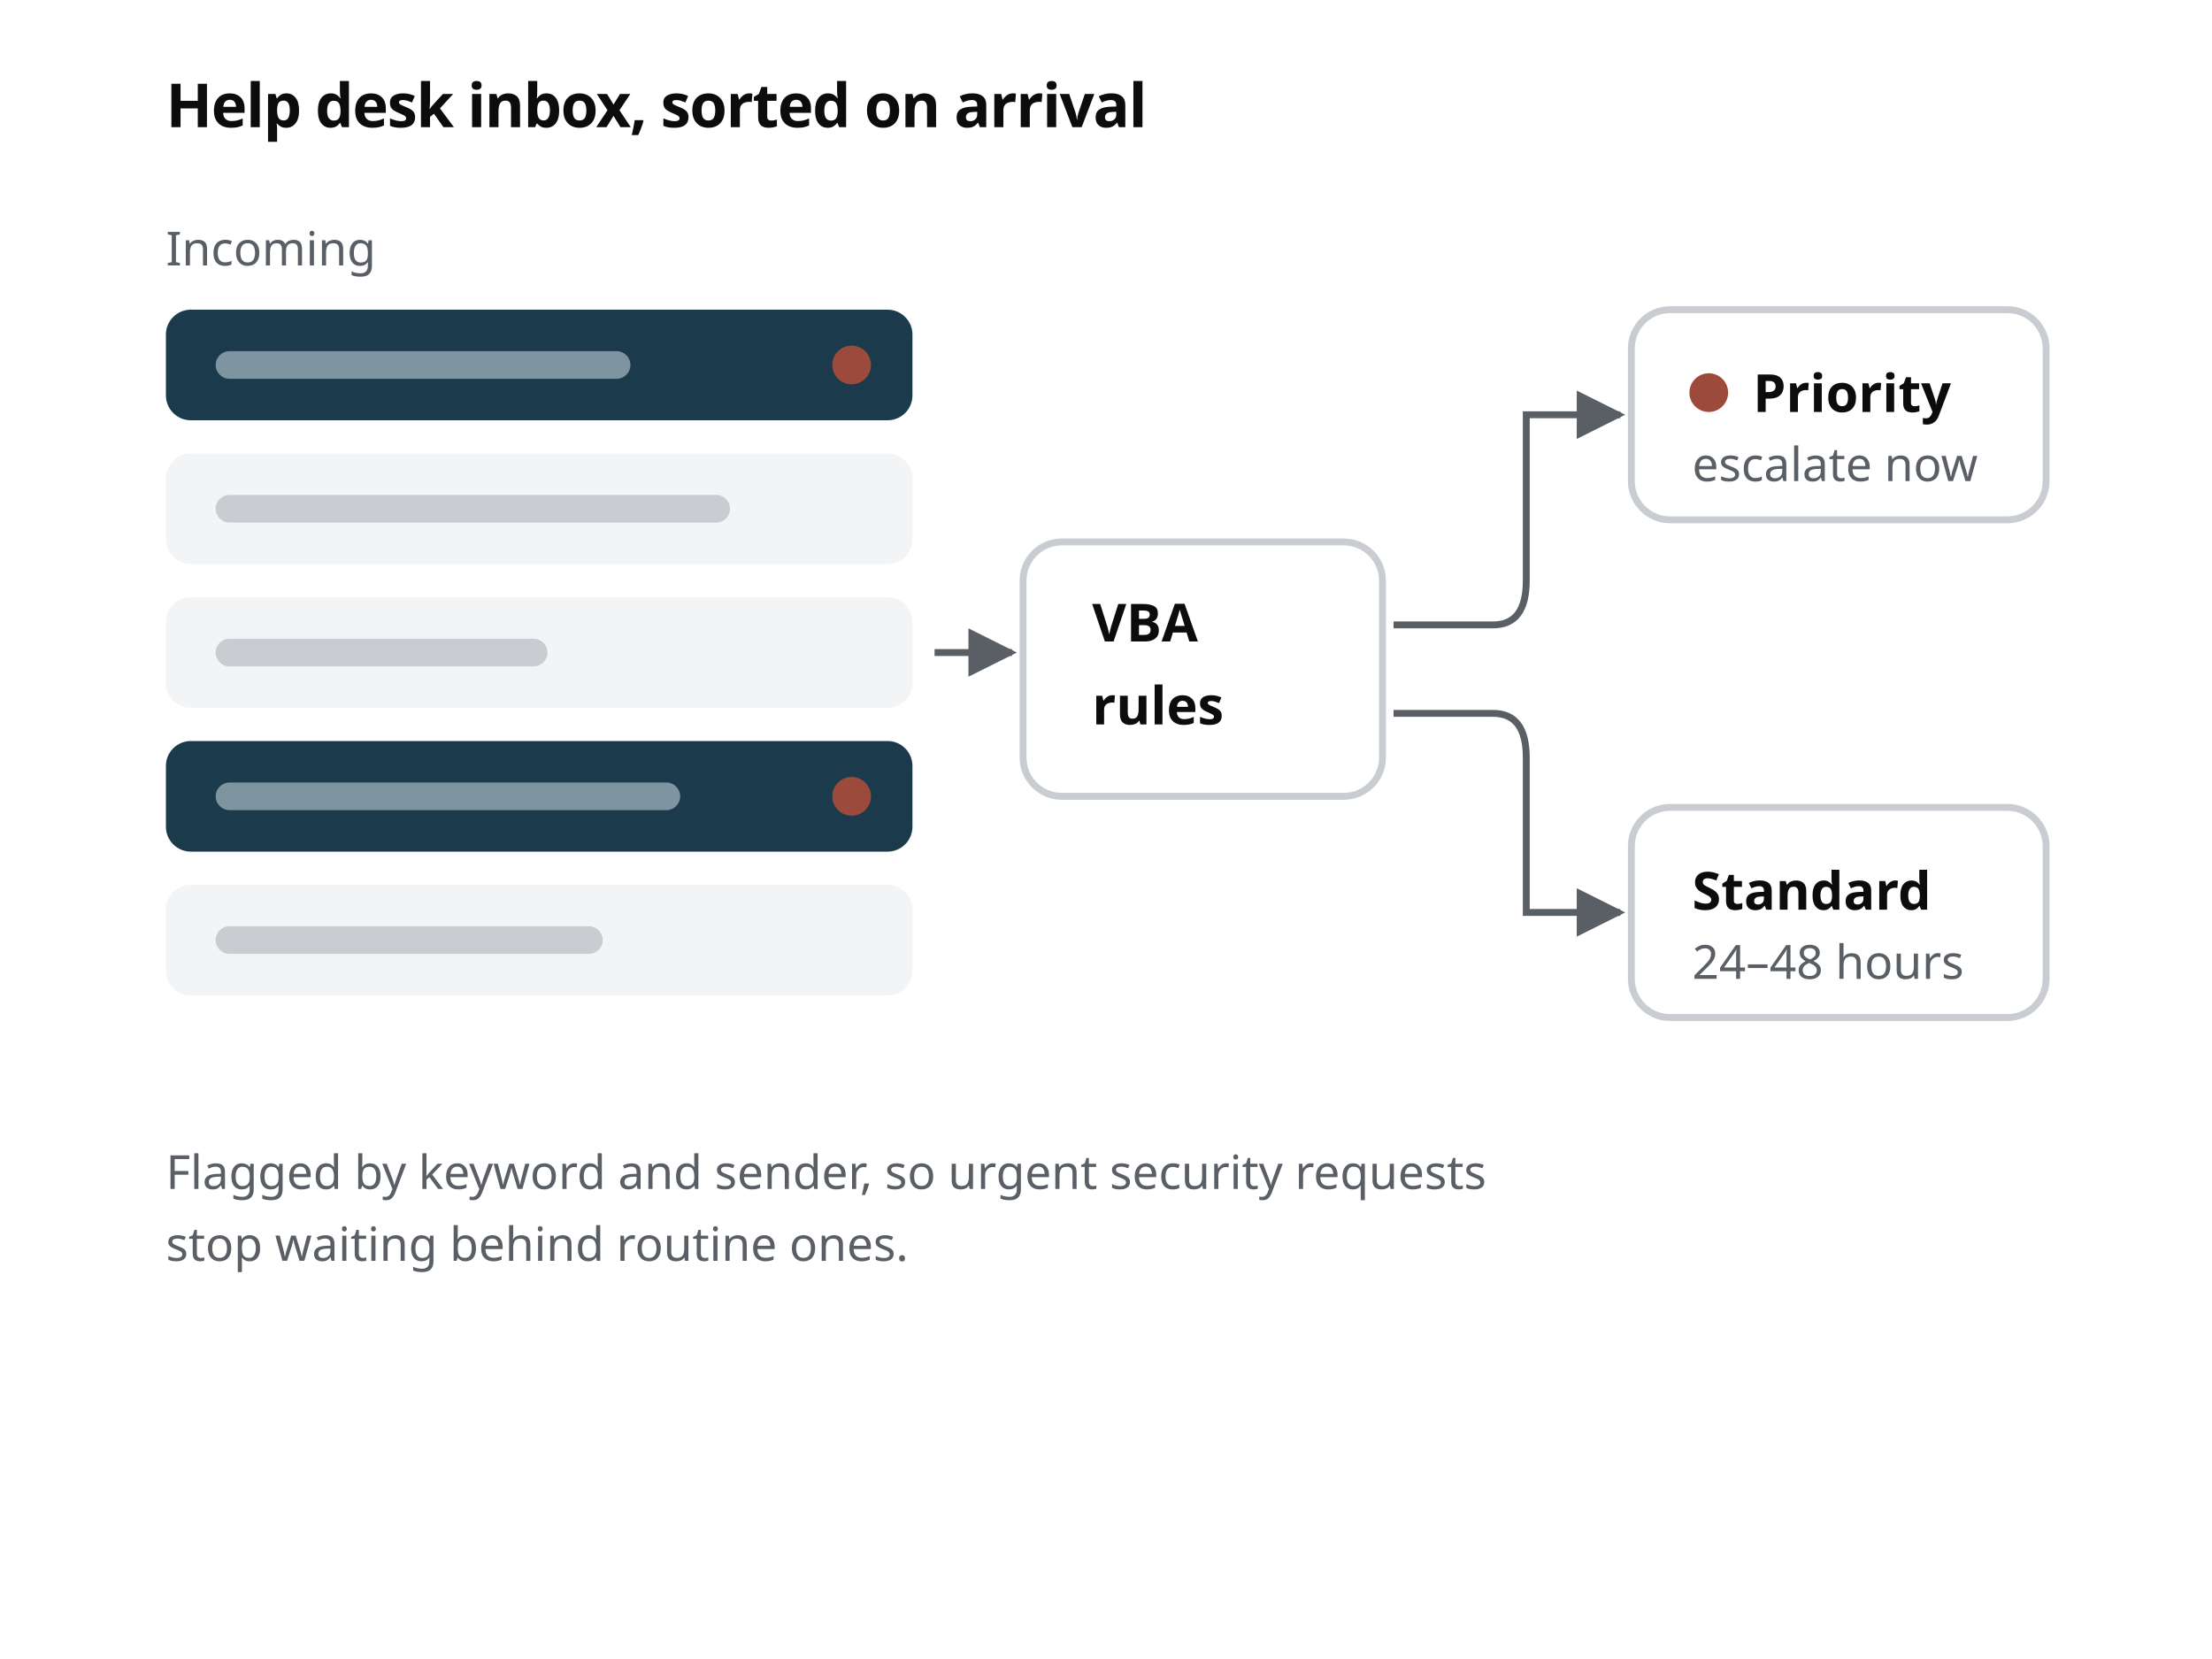
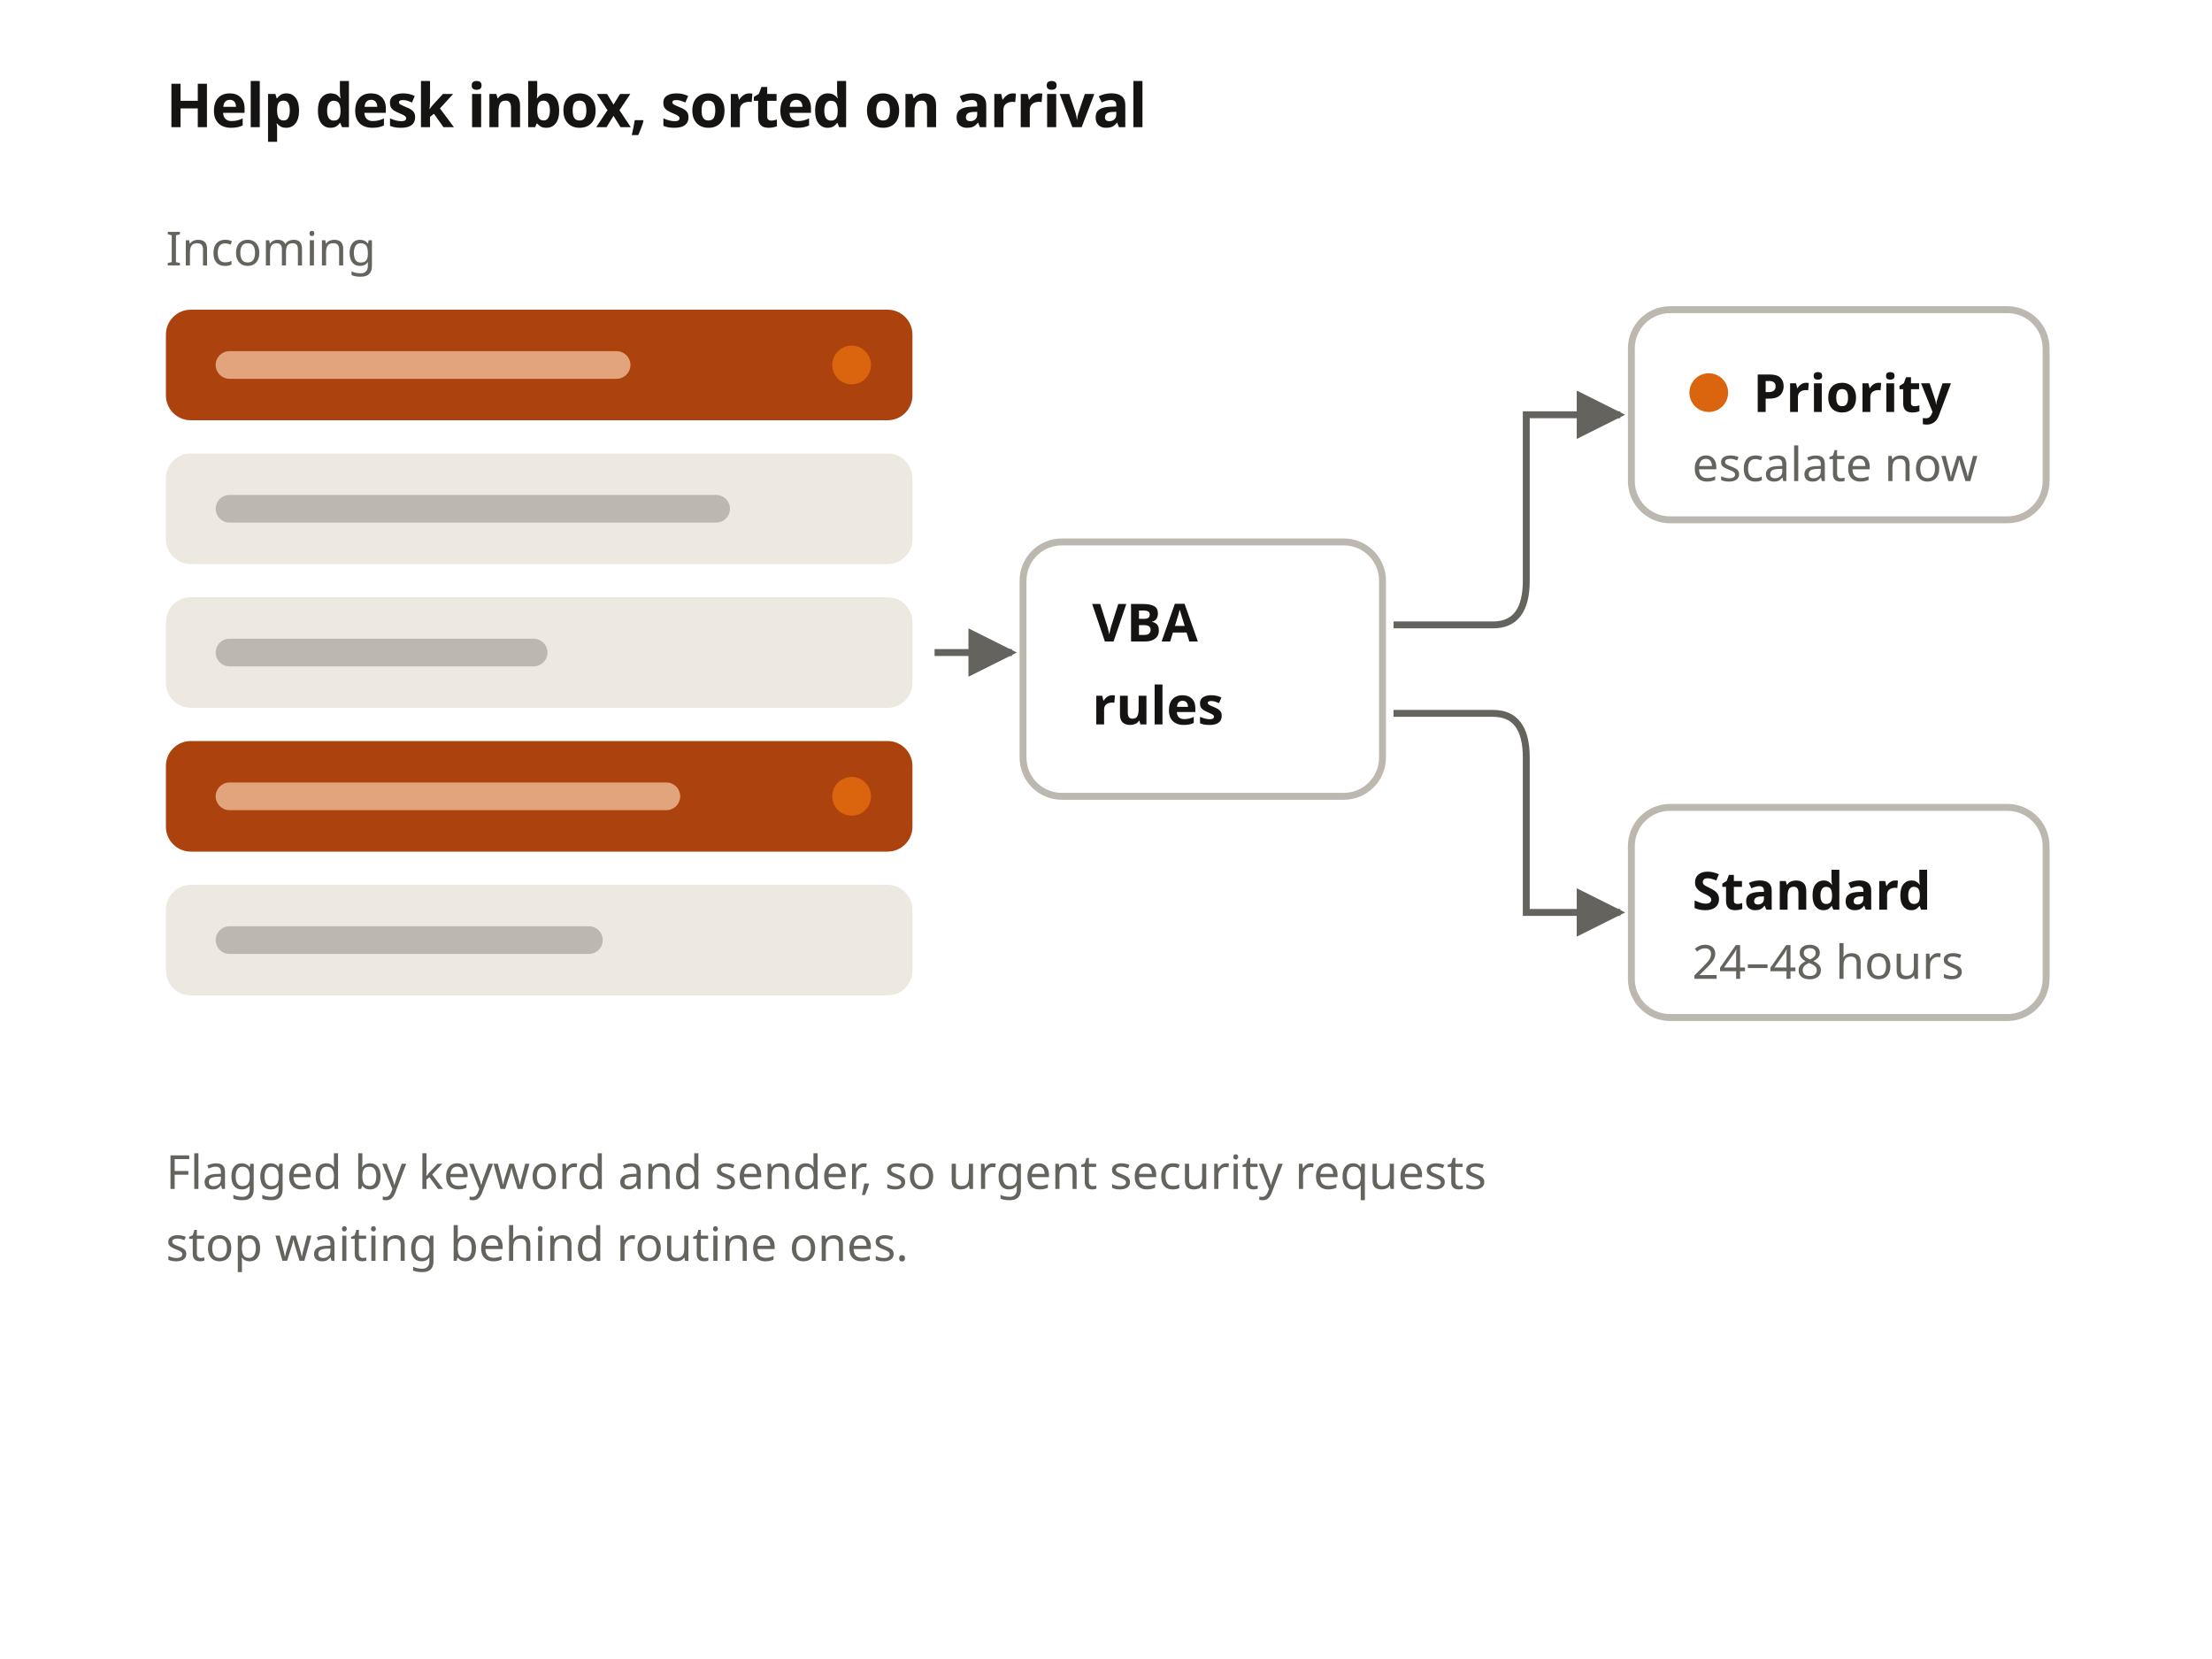
<svg xmlns="http://www.w3.org/2000/svg" viewBox="0 0 800 600" role="img" aria-label="Diagram: an inbox of messages sorted automatically into a priority folder and a standard queue">
  <style>
-     .row   { fill: #f3f4f6; }
-     .hi    { fill: #1b3a4b; }
-     .bar   { fill: #c9ccd1; }
-     .barw  { fill: #7e94a0; }
-     .box   { fill: none; stroke: #c9ccd1; stroke-width: 2.5; }
-     .flag  { fill: #9c4a3c; }
-     .t     { fill: #0b0c0e; font-family: Archivo, system-ui, sans-serif; font-size: 19px; font-weight: 600; }
-     .lab   { fill: #5a5f66; font-family: Archivo, system-ui, sans-serif; font-size: 17px; }
-     .title { fill: #0b0c0e; font-family: Archivo, system-ui, sans-serif; font-size: 22px; font-weight: 800; letter-spacing: -0.02em; }
-     .arrow { stroke: #5a5f66; stroke-width: 2.5; fill: none; marker-end: url(#b); }
+     .row   { fill: #ede9e1; }
+     .hi    { fill: #ac430e; }
+     .bar   { fill: #bcb8b0; }
+     .barw  { fill: #e2a47c; }
+     .box   { fill: none; stroke: #bcb8b0; stroke-width: 2.5; }
+     .flag  { fill: #db640e; }
+     .t     { fill: #151412; font-family: 'Instrument Sans', system-ui, sans-serif; font-size: 19px; font-weight: 600; }
+     .lab   { fill: #65635e; font-family: 'Instrument Sans', system-ui, sans-serif; font-size: 17px; }
+     .title { fill: #151412; font-family: 'Instrument Sans', system-ui, sans-serif; font-size: 22px; font-weight: 800; letter-spacing: -0.02em; }
+     .arrow { stroke: #65635e; stroke-width: 2.5; fill: none; marker-end: url(#b); }
  </style>
  <defs>
    <marker id="b" viewBox="0 0 10 10" refX="9" refY="5" markerWidth="7" markerHeight="7" orient="auto-start-reverse">
-       <path d="M0 0 L10 5 L0 10 z" fill="#5a5f66" />
+       <path d="M0 0 L10 5 L0 10 z" fill="#65635e" />
    </marker>
  </defs>
  <text class="title" x="60" y="46">Help desk inbox, sorted on arrival</text>
  <text class="lab" x="60" y="96">Incoming</text>
  <g>
    <rect class="hi" x="60" y="112" width="270" height="40" rx="9" />
    <rect class="barw" x="78" y="127" width="150" height="10" rx="5" />
    <circle class="flag" cx="308" cy="132" r="7" />
    <rect class="row" x="60" y="164" width="270" height="40" rx="9" />
    <rect class="bar" x="78" y="179" width="186" height="10" rx="5" />
    <rect class="row" x="60" y="216" width="270" height="40" rx="9" />
    <rect class="bar" x="78" y="231" width="120" height="10" rx="5" />
    <rect class="hi" x="60" y="268" width="270" height="40" rx="9" />
    <rect class="barw" x="78" y="283" width="168" height="10" rx="5" />
    <circle class="flag" cx="308" cy="288" r="7" />
    <rect class="row" x="60" y="320" width="270" height="40" rx="9" />
    <rect class="bar" x="78" y="335" width="140" height="10" rx="5" />
  </g>
  <rect class="box" x="370" y="196" width="130" height="92" rx="14" />
  <text class="t" x="395" y="232">VBA</text>
  <text class="t" x="395" y="262">rules</text>
  <path class="arrow" d="M338 236 H366" />
  <path class="arrow" d="M504 226 H540 Q552 226 552 210 V150 H586" />
  <path class="arrow" d="M504 258 H540 Q552 258 552 274 V330 H586" />
  <rect class="box" x="590" y="112" width="150" height="76" rx="14" />
  <circle class="flag" cx="618" cy="142" r="7" />
  <text class="t" x="634" y="149">Priority</text>
  <text class="lab" x="612" y="174">escalate now</text>
  <rect class="box" x="590" y="292" width="150" height="76" rx="14" />
  <text class="t" x="612" y="329">Standard</text>
  <text class="lab" x="612" y="354">24–48 hours</text>
  <text class="lab" x="60" y="430">Flagged by keyword and sender, so urgent security requests</text>
  <text class="lab" x="60" y="456">stop waiting behind routine ones.</text>
</svg>
